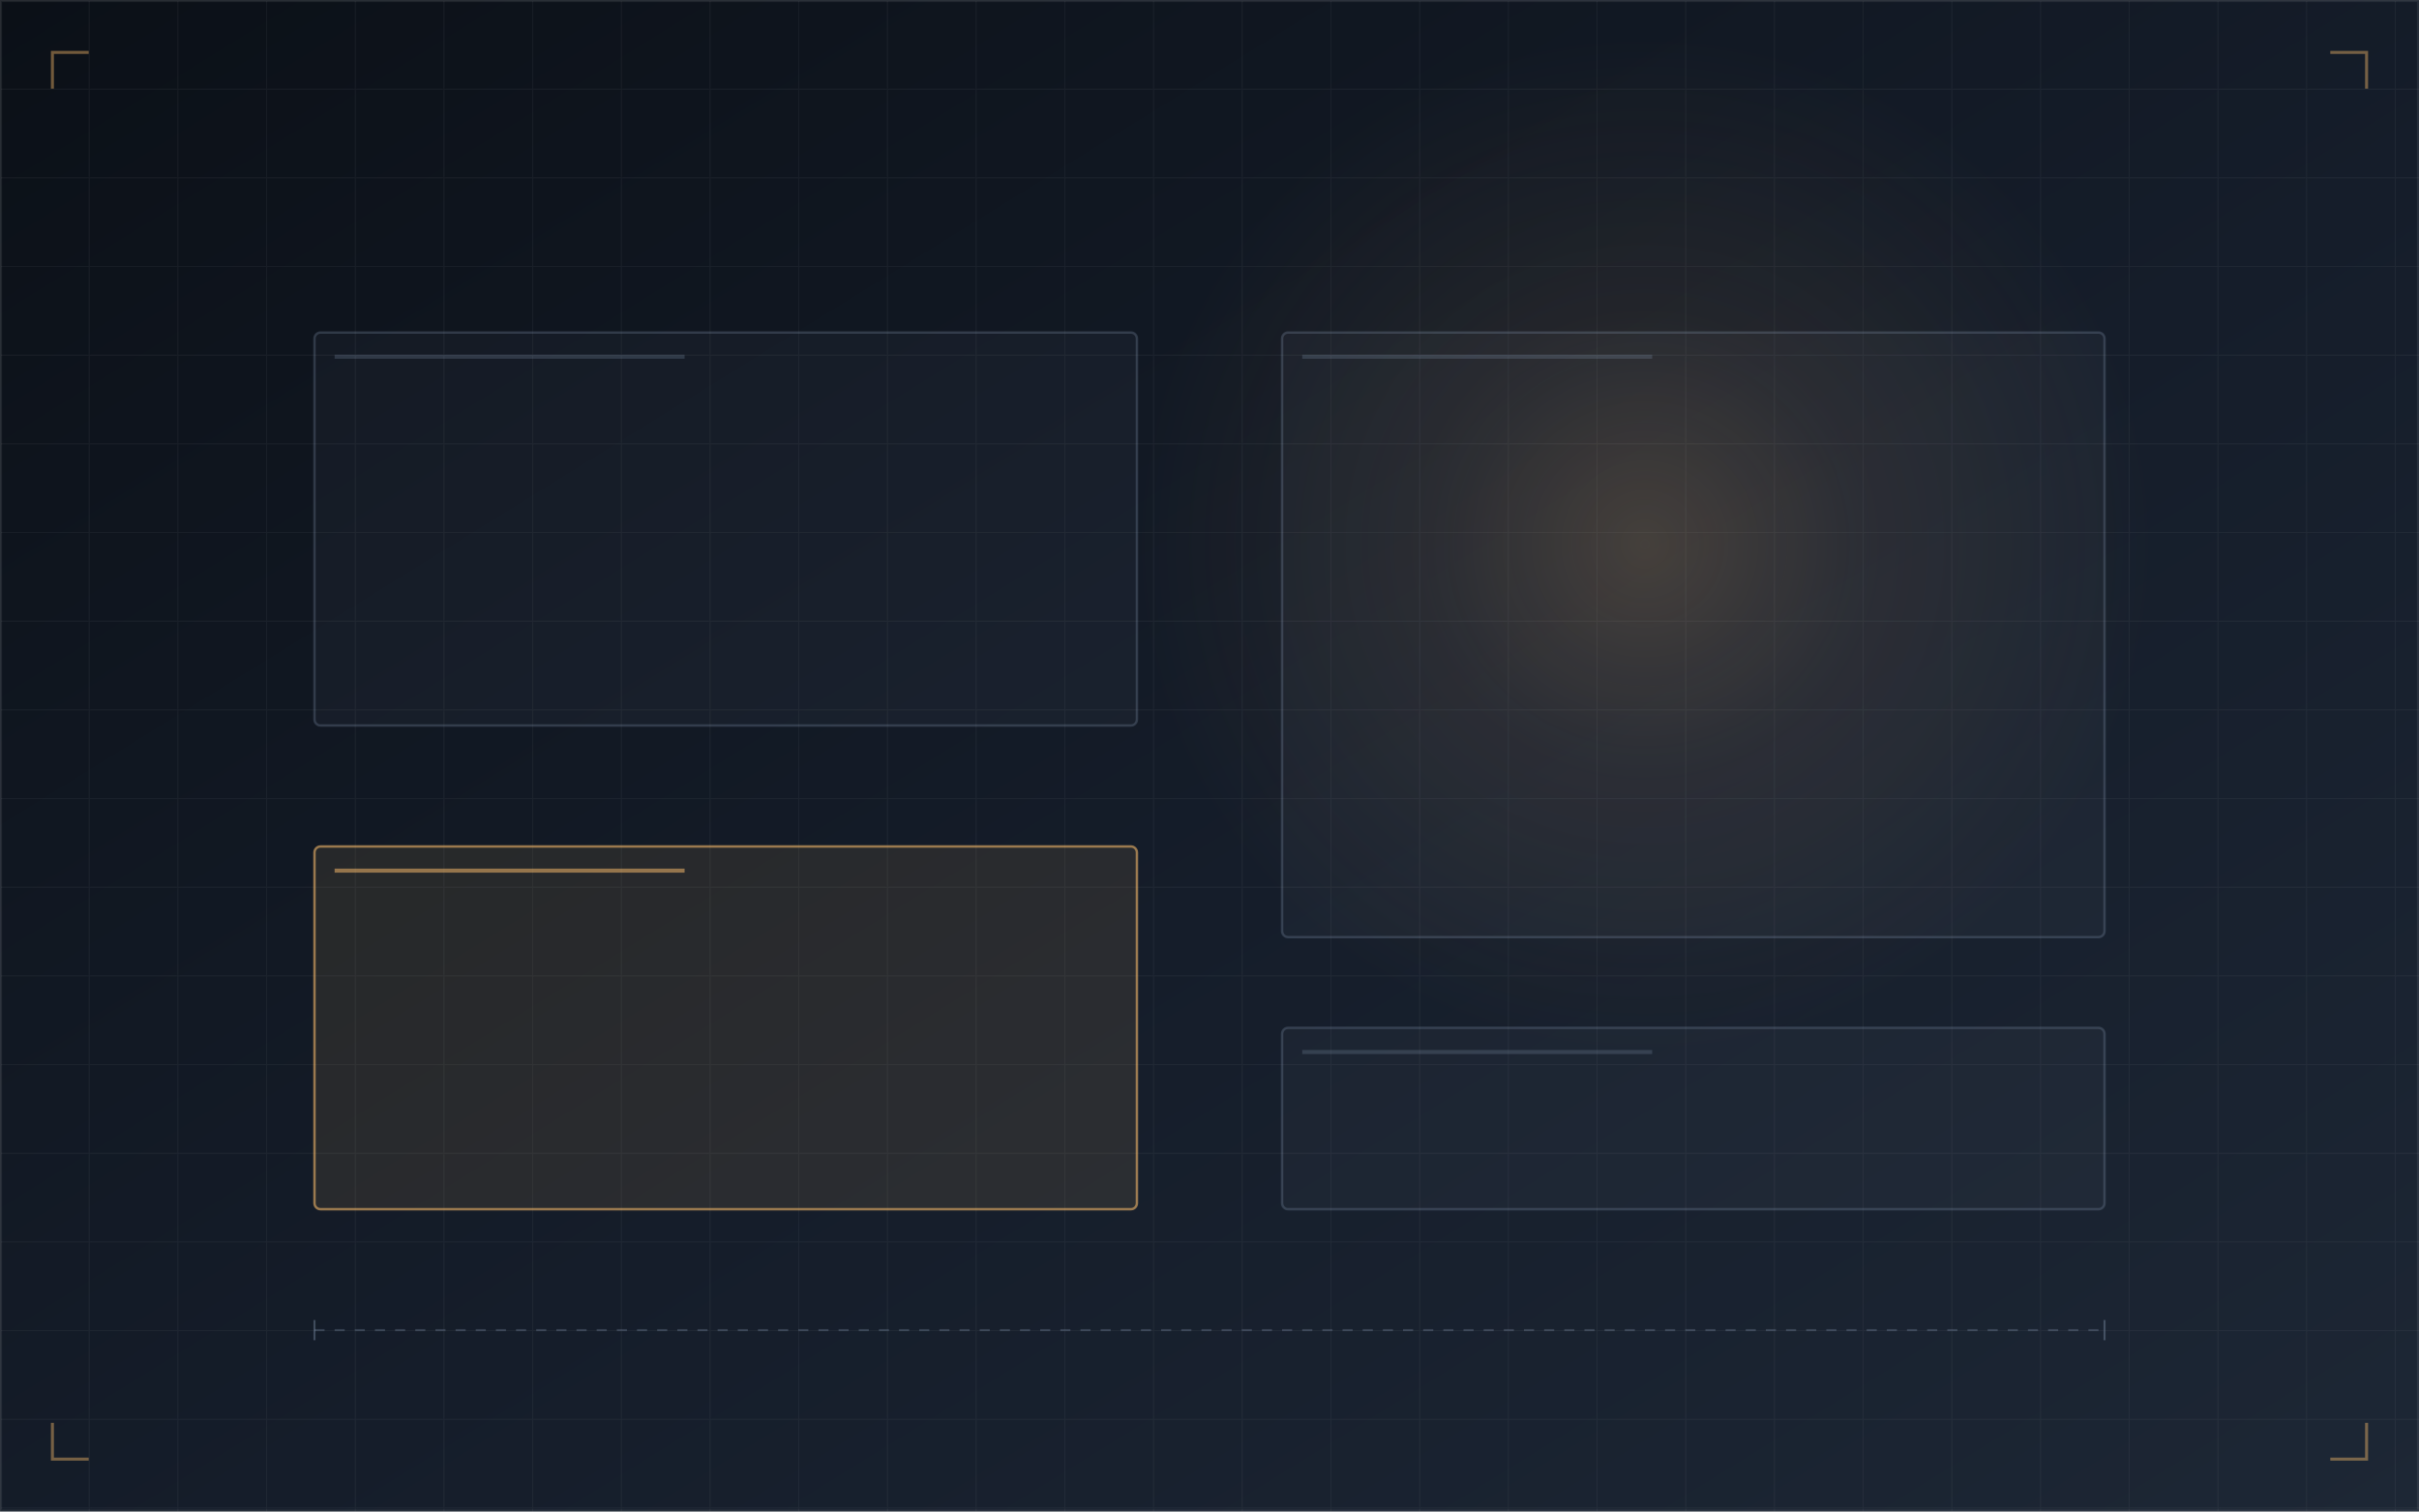
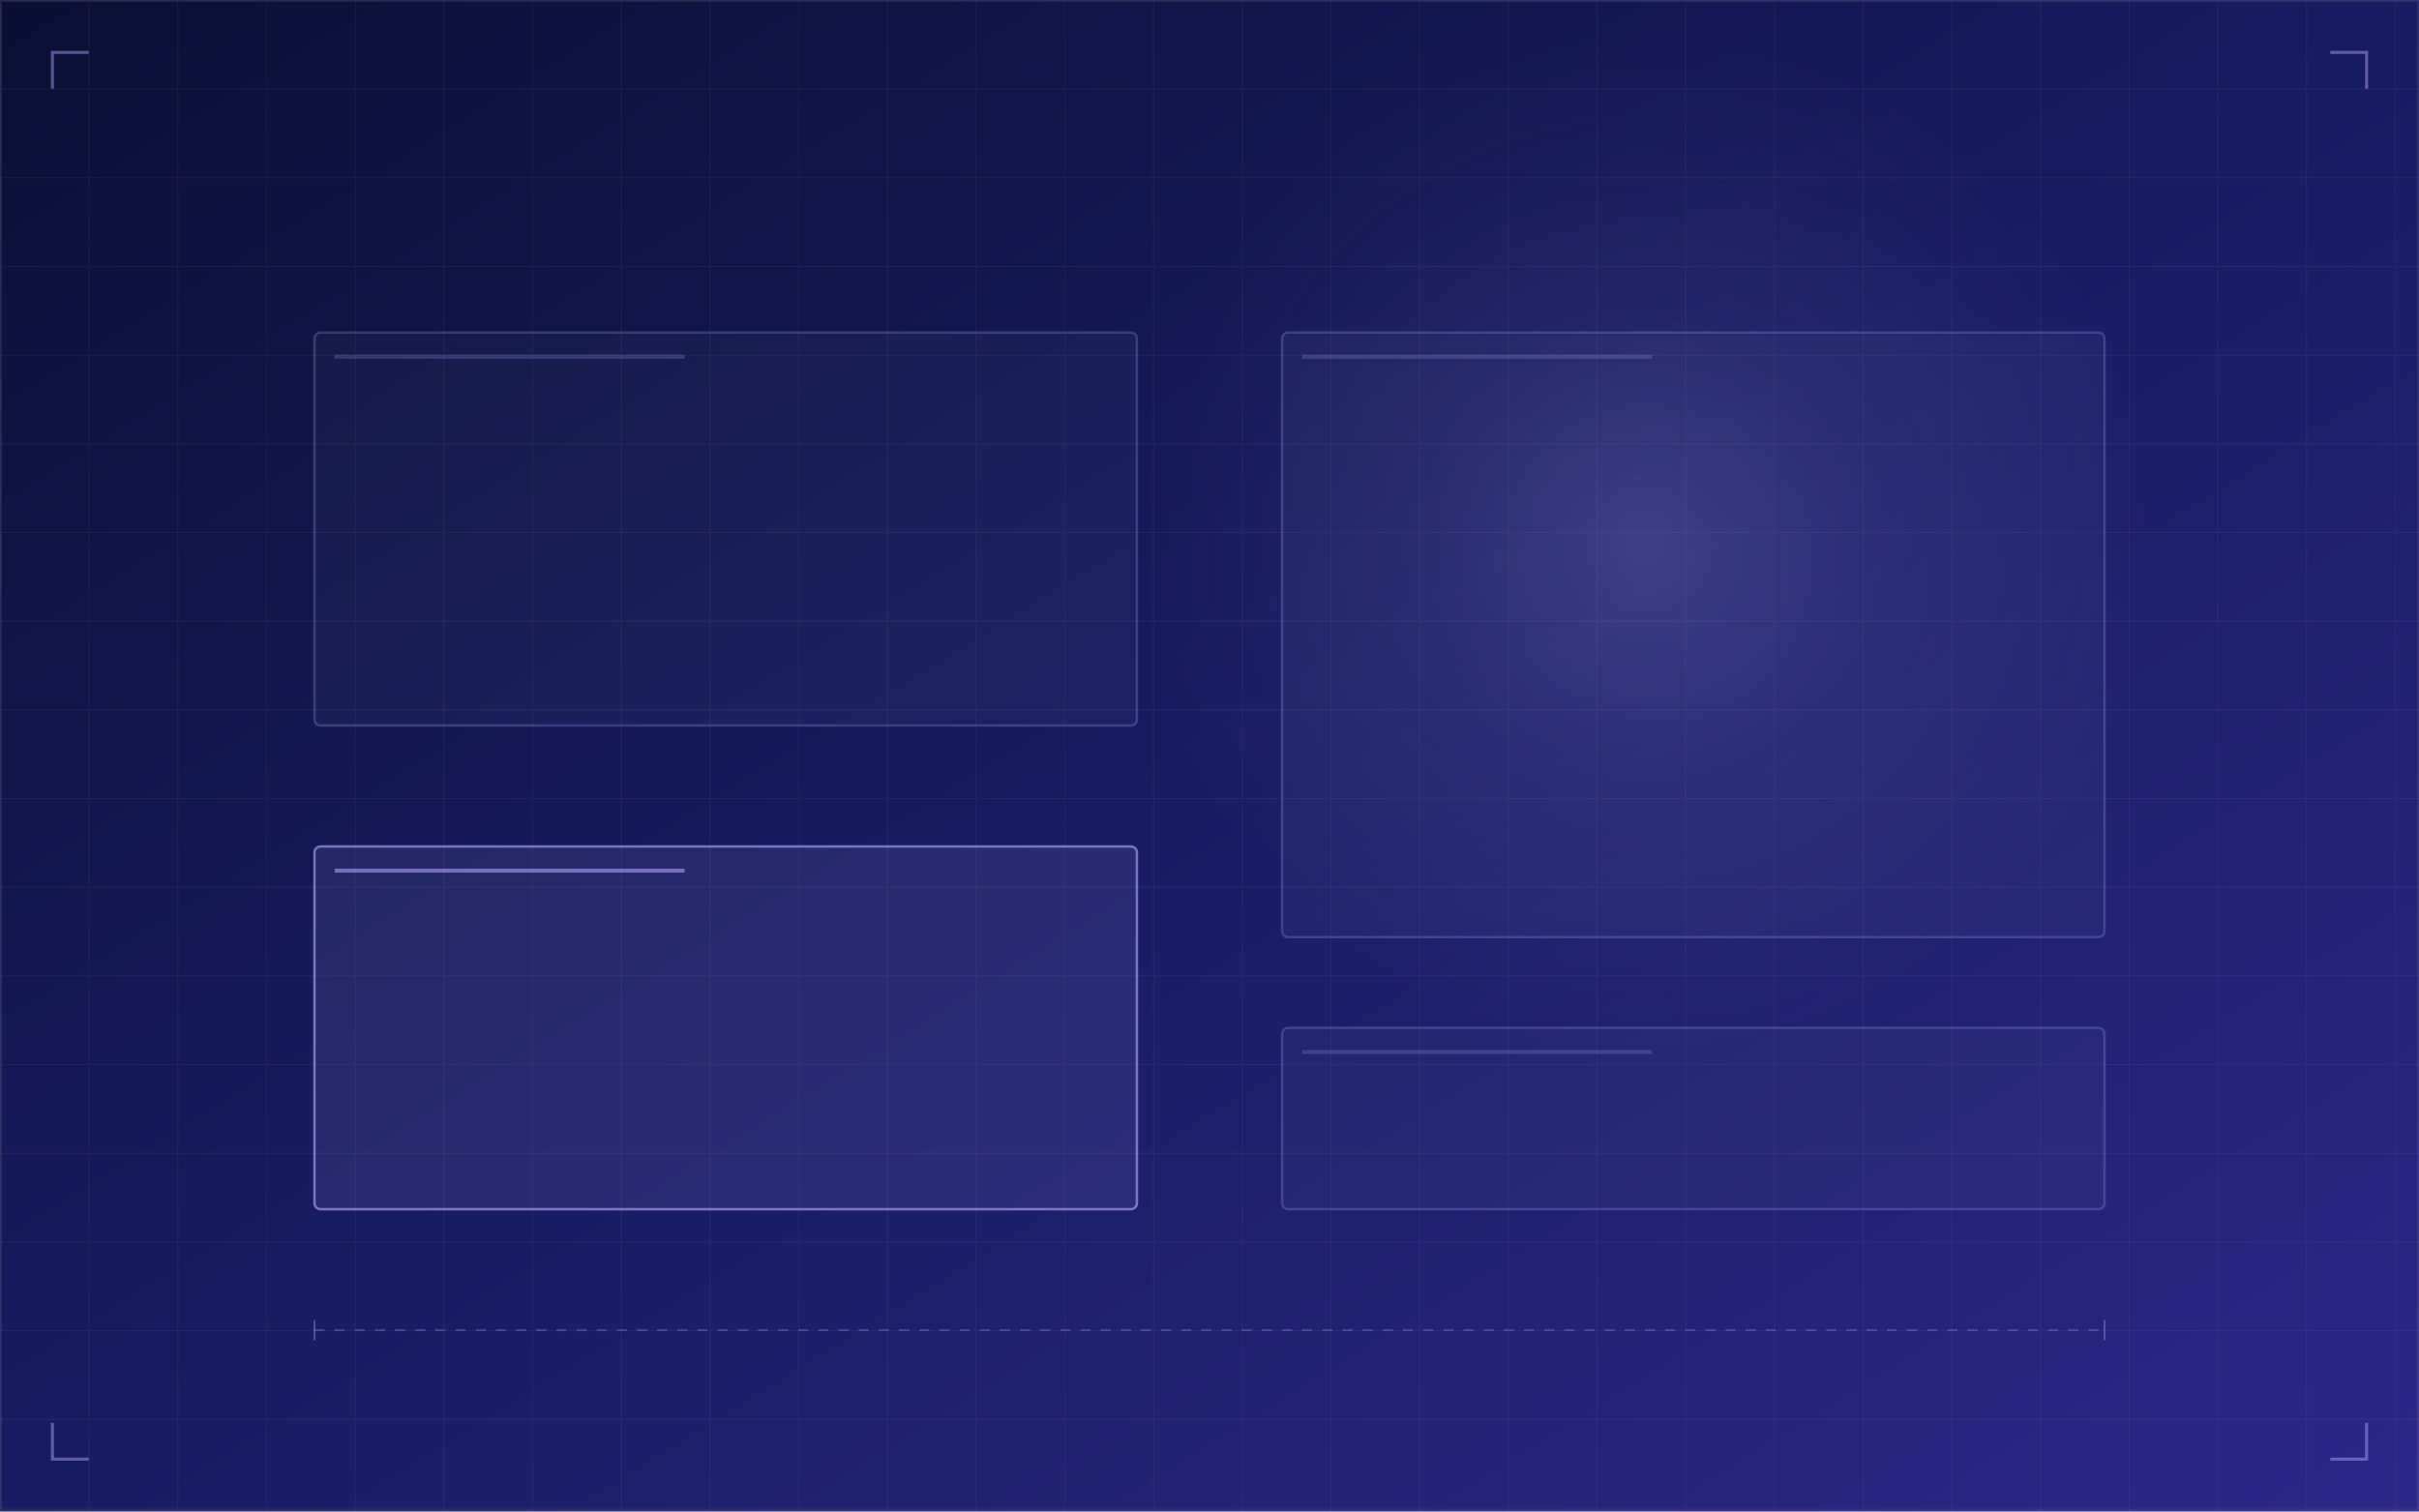
<svg xmlns="http://www.w3.org/2000/svg" viewBox="0 0 1200 750" width="1200" height="750" role="img" aria-hidden="true">
  <defs>
    <linearGradient id="bg-g" x1="0" y1="0" x2="1" y2="1">
-       <stop offset="0%" stop-color="#0B1017" />
-       <stop offset="55%" stop-color="#151D2A" />
-       <stop offset="100%" stop-color="#1D2735" />
+       <stop offset="0%" stop-color="#0B0F33" />
+       <stop offset="55%" stop-color="#1A1D66" />
+       <stop offset="100%" stop-color="#2D2788" />
    </linearGradient>
    <radialGradient id="glow-g" cx="0.5" cy="0.5" r="0.5">
-       <stop offset="0%" stop-color="#EFB468" stop-opacity="0.20" />
-       <stop offset="45%" stop-color="#EFB468" stop-opacity="0.07" />
-       <stop offset="100%" stop-color="#EFB468" stop-opacity="0" />
+       <stop offset="0%" stop-color="#B8AAFF" stop-opacity="0.20" />
+       <stop offset="45%" stop-color="#B8AAFF" stop-opacity="0.07" />
+       <stop offset="100%" stop-color="#B8AAFF" stop-opacity="0" />
    </radialGradient>
    <pattern id="grid-g" width="44" height="44" patternUnits="userSpaceOnUse">
      <path d="M44 0H0V44" fill="none" stroke="#FFFFFF" stroke-opacity="0.045" stroke-width="1" />
    </pattern>
  </defs>
  <rect width="1200" height="750" fill="url(#bg-g)" />
  <rect width="1200" height="750" fill="url(#grid-g)" />
  <circle cx="816" cy="270" r="255" fill="url(#glow-g)" />
-   <rect x="156.0" y="165.0" width="408.0" height="195.0" rx="3" fill="#B4C1D4" fill-opacity="0.04" stroke="#8394AE" stroke-opacity="0.28" stroke-width="1.2" />
-   <line x1="166.0" y1="177.0" x2="339.6" y2="177.0" stroke="#8394AE" stroke-opacity="0.25" stroke-width="2" />
-   <rect x="636.0" y="165.0" width="408.0" height="300.0" rx="3" fill="#B4C1D4" fill-opacity="0.04" stroke="#8394AE" stroke-opacity="0.28" stroke-width="1.2" />
-   <line x1="646.0" y1="177.0" x2="819.6" y2="177.0" stroke="#8394AE" stroke-opacity="0.25" stroke-width="2" />
-   <rect x="156.0" y="420.0" width="408.0" height="180.0" rx="3" fill="#EFB468" fill-opacity="0.1" stroke="#EFB468" stroke-opacity="0.6" stroke-width="1.2" />
-   <line x1="166.0" y1="432.0" x2="339.6" y2="432.0" stroke="#EFB468" stroke-opacity="0.55" stroke-width="2" />
-   <rect x="636.0" y="510.0" width="408.0" height="90.0" rx="3" fill="#B4C1D4" fill-opacity="0.04" stroke="#8394AE" stroke-opacity="0.28" stroke-width="1.2" />
-   <line x1="646.0" y1="522.0" x2="819.6" y2="522.0" stroke="#8394AE" stroke-opacity="0.25" stroke-width="2" />
-   <line x1="156.0" y1="660.0" x2="1044.0" y2="660.0" stroke="#8394AE" stroke-opacity="0.3" stroke-width="1" stroke-dasharray="5 5" />
-   <line x1="156.0" y1="655.0" x2="156.0" y2="665.0" stroke="#8394AE" stroke-opacity="0.4" stroke-width="1" />
-   <line x1="1044.0" y1="655.0" x2="1044.0" y2="665.0" stroke="#8394AE" stroke-opacity="0.4" stroke-width="1" />
-   <path d="M26 44V26H44" fill="none" stroke="#EFB468" stroke-opacity="0.45" stroke-width="1.5" />
-   <path d="M1174 44V26H1156" fill="none" stroke="#EFB468" stroke-opacity="0.45" stroke-width="1.5" />
-   <path d="M26 706V724H44" fill="none" stroke="#EFB468" stroke-opacity="0.45" stroke-width="1.5" />
-   <path d="M1174 706V724H1156" fill="none" stroke="#EFB468" stroke-opacity="0.45" stroke-width="1.5" />
+   <rect x="156.0" y="165.0" width="408.0" height="195.0" rx="3" fill="#C6CEF7" fill-opacity="0.04" stroke="#8E9BE6" stroke-opacity="0.28" stroke-width="1.2" />
+   <line x1="166.0" y1="177.0" x2="339.6" y2="177.0" stroke="#8E9BE6" stroke-opacity="0.25" stroke-width="2" />
+   <rect x="636.0" y="165.0" width="408.0" height="300.0" rx="3" fill="#C6CEF7" fill-opacity="0.04" stroke="#8E9BE6" stroke-opacity="0.28" stroke-width="1.2" />
+   <line x1="646.0" y1="177.0" x2="819.6" y2="177.0" stroke="#8E9BE6" stroke-opacity="0.25" stroke-width="2" />
+   <rect x="156.0" y="420.0" width="408.0" height="180.0" rx="3" fill="#B8AAFF" fill-opacity="0.1" stroke="#B8AAFF" stroke-opacity="0.6" stroke-width="1.2" />
+   <line x1="166.0" y1="432.0" x2="339.6" y2="432.0" stroke="#B8AAFF" stroke-opacity="0.55" stroke-width="2" />
+   <rect x="636.0" y="510.0" width="408.0" height="90.0" rx="3" fill="#C6CEF7" fill-opacity="0.04" stroke="#8E9BE6" stroke-opacity="0.28" stroke-width="1.2" />
+   <line x1="646.0" y1="522.0" x2="819.6" y2="522.0" stroke="#8E9BE6" stroke-opacity="0.25" stroke-width="2" />
+   <line x1="156.0" y1="660.0" x2="1044.0" y2="660.0" stroke="#8E9BE6" stroke-opacity="0.3" stroke-width="1" stroke-dasharray="5 5" />
+   <line x1="156.0" y1="655.0" x2="156.0" y2="665.0" stroke="#8E9BE6" stroke-opacity="0.4" stroke-width="1" />
+   <line x1="1044.0" y1="655.0" x2="1044.0" y2="665.0" stroke="#8E9BE6" stroke-opacity="0.4" stroke-width="1" />
+   <path d="M26 44V26H44" fill="none" stroke="#B8AAFF" stroke-opacity="0.45" stroke-width="1.5" />
+   <path d="M1174 44V26H1156" fill="none" stroke="#B8AAFF" stroke-opacity="0.45" stroke-width="1.5" />
+   <path d="M26 706V724H44" fill="none" stroke="#B8AAFF" stroke-opacity="0.45" stroke-width="1.5" />
+   <path d="M1174 706V724H1156" fill="none" stroke="#B8AAFF" stroke-opacity="0.45" stroke-width="1.5" />
  <rect x="0.5" y="0.5" width="1199" height="749" fill="none" stroke="#FFFFFF" stroke-opacity="0.08" />
</svg>
